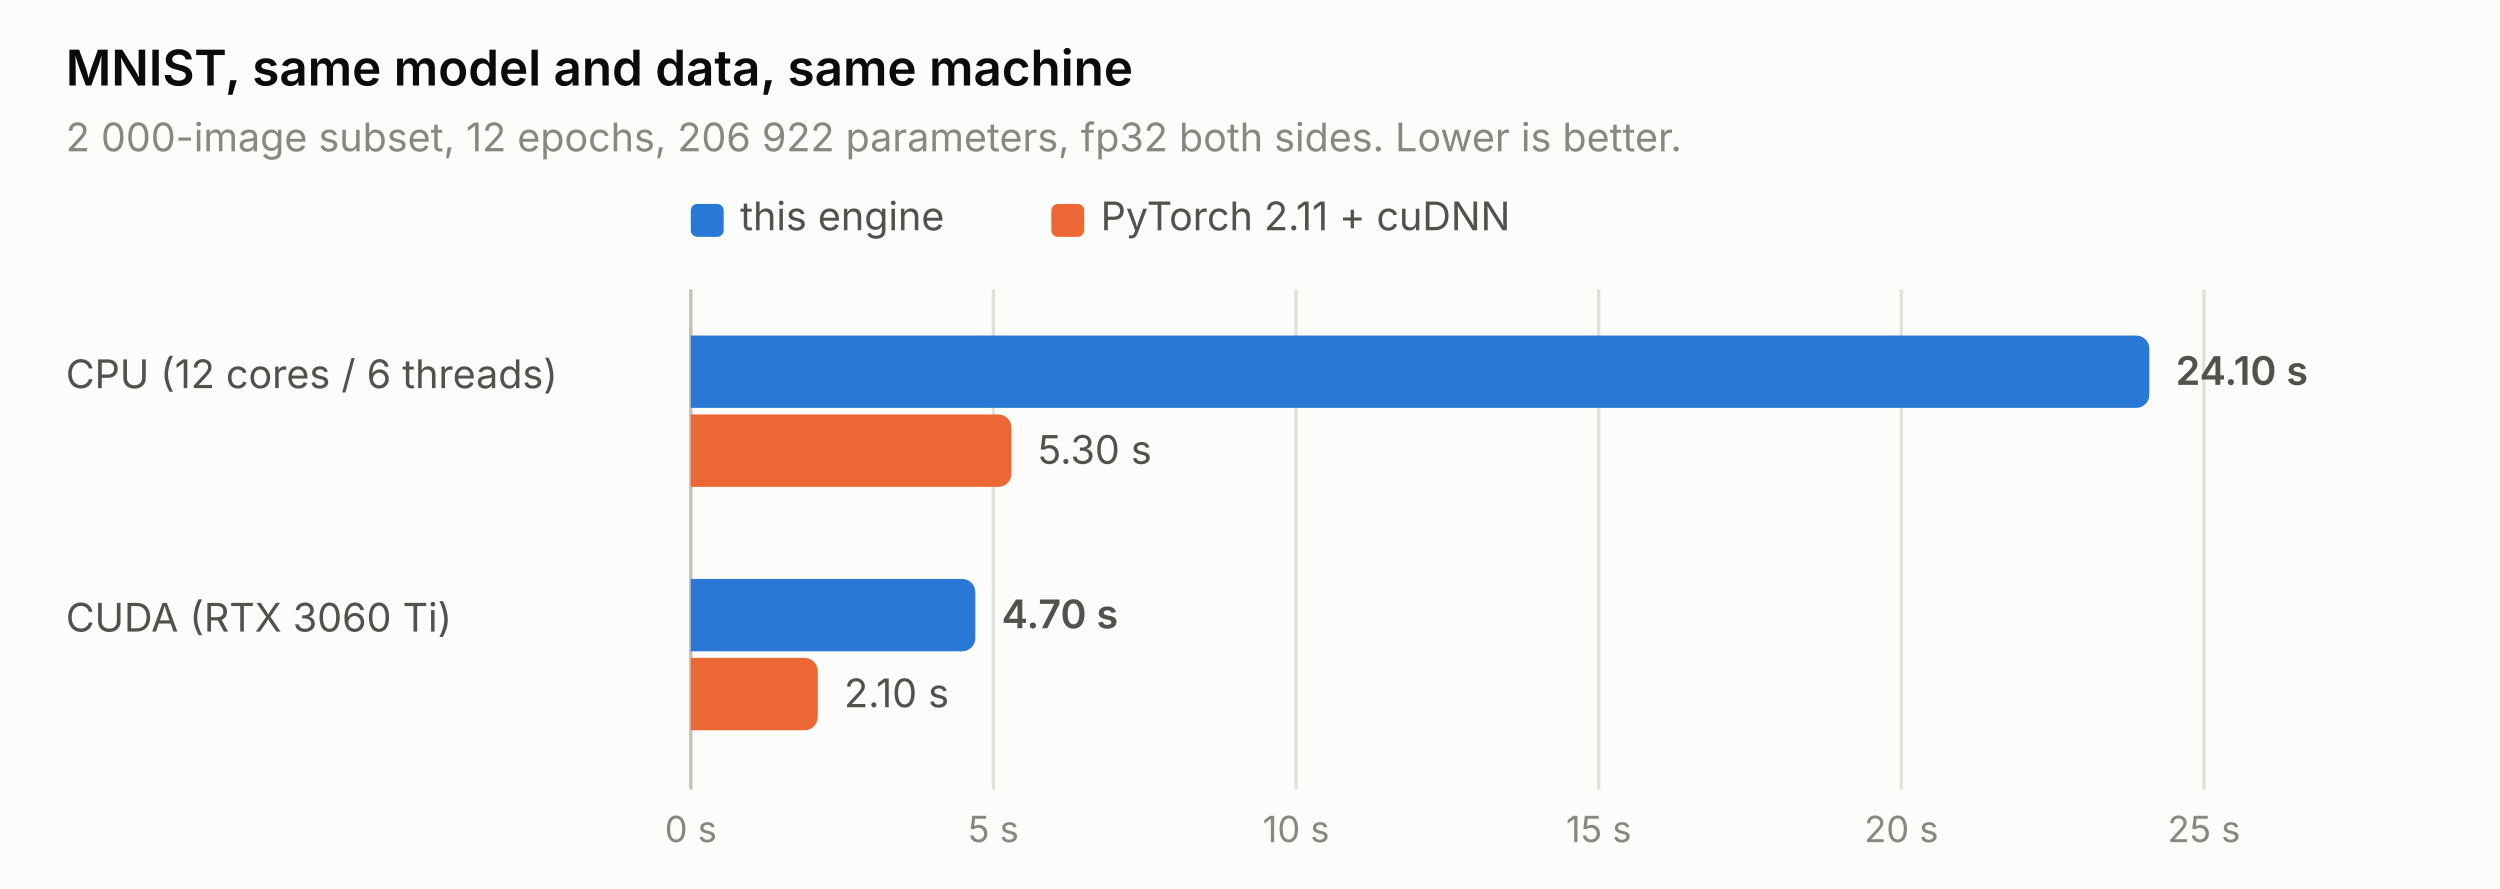
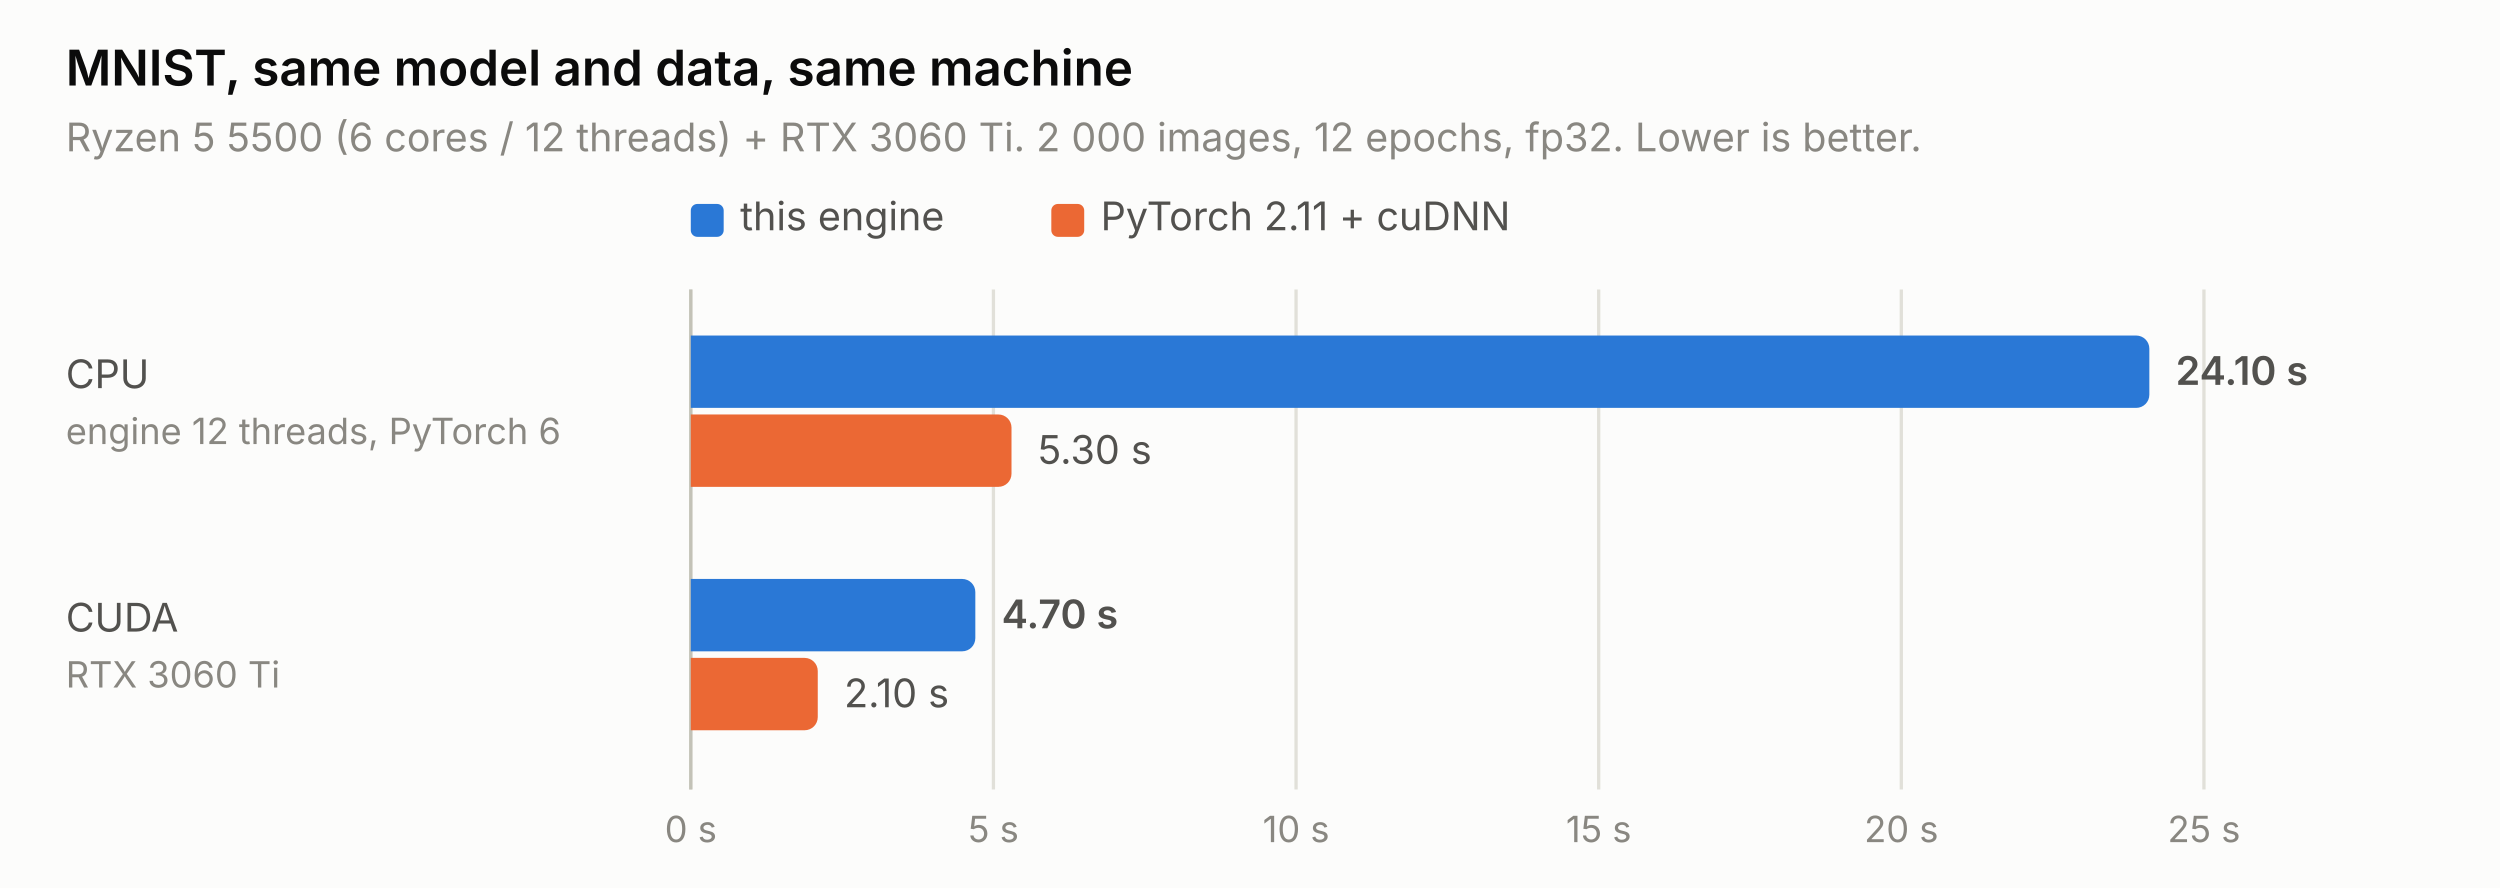
<svg xmlns="http://www.w3.org/2000/svg" width="760" height="270" viewBox="0 0 760 270" role="img" aria-label="MNIST, same model and data, same machine">
  <rect width="760" height="270" fill="#fcfcfb" />
  <text x="20.0" y="26.0" font-family="system-ui, -apple-system, 'Segoe UI', sans-serif" font-size="15" fill="#0b0b0b" text-anchor="start" font-weight="600">MNIST, same model and data, same machine</text>
-   <text x="20.0" y="46.0" font-family="system-ui, -apple-system, 'Segoe UI', sans-serif" font-size="12" fill="#898781" text-anchor="start" font-weight="400">2 000-image subset, 12 epochs, 206 922 parameters, fp32 both sides. Lower is better.</text>
+   <text x="20.0" y="46.0" font-family="system-ui, -apple-system, 'Segoe UI', sans-serif" font-size="12" fill="#898781" text-anchor="start" font-weight="400">Ryzen 5 5500 (6 cores / 12 threads) + RTX 3060 Ti. 2 000 images, 12 epochs, fp32. Lower is better.</text>
  <line x1="210.0" y1="88" x2="210.0" y2="240" stroke="#e1e0d9" stroke-width="1" />
  <text x="210.0" y="256.0" font-family="system-ui, -apple-system, 'Segoe UI', sans-serif" font-size="11" fill="#898781" text-anchor="middle" font-weight="400" style="font-variant-numeric:tabular-nums">0 s</text>
  <line x1="302.0" y1="88" x2="302.0" y2="240" stroke="#e1e0d9" stroke-width="1" />
  <text x="302.0" y="256.0" font-family="system-ui, -apple-system, 'Segoe UI', sans-serif" font-size="11" fill="#898781" text-anchor="middle" font-weight="400" style="font-variant-numeric:tabular-nums">5 s</text>
  <line x1="394.0" y1="88" x2="394.0" y2="240" stroke="#e1e0d9" stroke-width="1" />
  <text x="394.0" y="256.0" font-family="system-ui, -apple-system, 'Segoe UI', sans-serif" font-size="11" fill="#898781" text-anchor="middle" font-weight="400" style="font-variant-numeric:tabular-nums">10 s</text>
  <line x1="486.0" y1="88" x2="486.0" y2="240" stroke="#e1e0d9" stroke-width="1" />
  <text x="486.0" y="256.0" font-family="system-ui, -apple-system, 'Segoe UI', sans-serif" font-size="11" fill="#898781" text-anchor="middle" font-weight="400" style="font-variant-numeric:tabular-nums">15 s</text>
  <line x1="578.0" y1="88" x2="578.0" y2="240" stroke="#e1e0d9" stroke-width="1" />
  <text x="578.0" y="256.0" font-family="system-ui, -apple-system, 'Segoe UI', sans-serif" font-size="11" fill="#898781" text-anchor="middle" font-weight="400" style="font-variant-numeric:tabular-nums">20 s</text>
  <line x1="670.0" y1="88" x2="670.0" y2="240" stroke="#e1e0d9" stroke-width="1" />
  <text x="670.0" y="256.0" font-family="system-ui, -apple-system, 'Segoe UI', sans-serif" font-size="11" fill="#898781" text-anchor="middle" font-weight="400" style="font-variant-numeric:tabular-nums">25 s</text>
  <line x1="210" y1="88" x2="210" y2="240" stroke="#c3c2b7" stroke-width="1" />
-   <text x="20.0" y="118.0" font-family="system-ui, -apple-system, 'Segoe UI', sans-serif" font-size="12" fill="#52514e" text-anchor="start" font-weight="400">CPU  (12 cores / 6 threads)</text>
+   <text x="20.0" y="118.0" font-family="system-ui, -apple-system, 'Segoe UI', sans-serif" font-size="12" fill="#52514e" text-anchor="start" font-weight="400">CPU</text>
+   <text x="20.0" y="135.0" font-family="system-ui, -apple-system, 'Segoe UI', sans-serif" font-size="11" fill="#898781" text-anchor="start" font-weight="400">engine 12 threads, PyTorch 6</text>
  <path d="M210.0,102.0 h439.4 a4,4 0 0 1 4,4 v14 a4,4 0 0 1 -4,4 h-439.4 z" fill="#2a78d6" />
  <text x="661.4" y="117.0" font-family="system-ui, -apple-system, 'Segoe UI', sans-serif" font-size="12" fill="#52514e" text-anchor="start" font-weight="600" style="font-variant-numeric:tabular-nums">24.10 s</text>
  <path d="M210.0,126.0 h93.5 a4,4 0 0 1 4,4 v14 a4,4 0 0 1 -4,4 h-93.5 z" fill="#eb6834" />
  <text x="315.5" y="141.0" font-family="system-ui, -apple-system, 'Segoe UI', sans-serif" font-size="12" fill="#52514e" text-anchor="start" font-weight="400" style="font-variant-numeric:tabular-nums">5.30 s</text>
-   <text x="20.0" y="192.0" font-family="system-ui, -apple-system, 'Segoe UI', sans-serif" font-size="12" fill="#52514e" text-anchor="start" font-weight="400">CUDA (RTX 3060 Ti)</text>
+   <text x="20.0" y="192.0" font-family="system-ui, -apple-system, 'Segoe UI', sans-serif" font-size="12" fill="#52514e" text-anchor="start" font-weight="400">CUDA</text>
+   <text x="20.0" y="209.0" font-family="system-ui, -apple-system, 'Segoe UI', sans-serif" font-size="11" fill="#898781" text-anchor="start" font-weight="400">RTX 3060 Ti</text>
  <path d="M210.0,176.0 h82.5 a4,4 0 0 1 4,4 v14 a4,4 0 0 1 -4,4 h-82.5 z" fill="#2a78d6" />
  <text x="304.5" y="191.0" font-family="system-ui, -apple-system, 'Segoe UI', sans-serif" font-size="12" fill="#52514e" text-anchor="start" font-weight="600" style="font-variant-numeric:tabular-nums">4.70 s</text>
  <path d="M210.0,200.0 h34.6 a4,4 0 0 1 4,4 v14 a4,4 0 0 1 -4,4 h-34.6 z" fill="#eb6834" />
  <text x="256.6" y="215.0" font-family="system-ui, -apple-system, 'Segoe UI', sans-serif" font-size="12" fill="#52514e" text-anchor="start" font-weight="400" style="font-variant-numeric:tabular-nums">2.10 s</text>
  <rect x="210" y="62" width="10" height="10" rx="2" fill="#2a78d6" />
  <text x="225.0" y="70.0" font-family="system-ui, -apple-system, 'Segoe UI', sans-serif" font-size="12" fill="#52514e" text-anchor="start" font-weight="400">this engine</text>
  <rect x="319.6" y="62" width="10" height="10" rx="2" fill="#eb6834" />
  <text x="334.6" y="70.0" font-family="system-ui, -apple-system, 'Segoe UI', sans-serif" font-size="12" fill="#52514e" text-anchor="start" font-weight="400">PyTorch 2.11 + cuDNN</text>
</svg>
